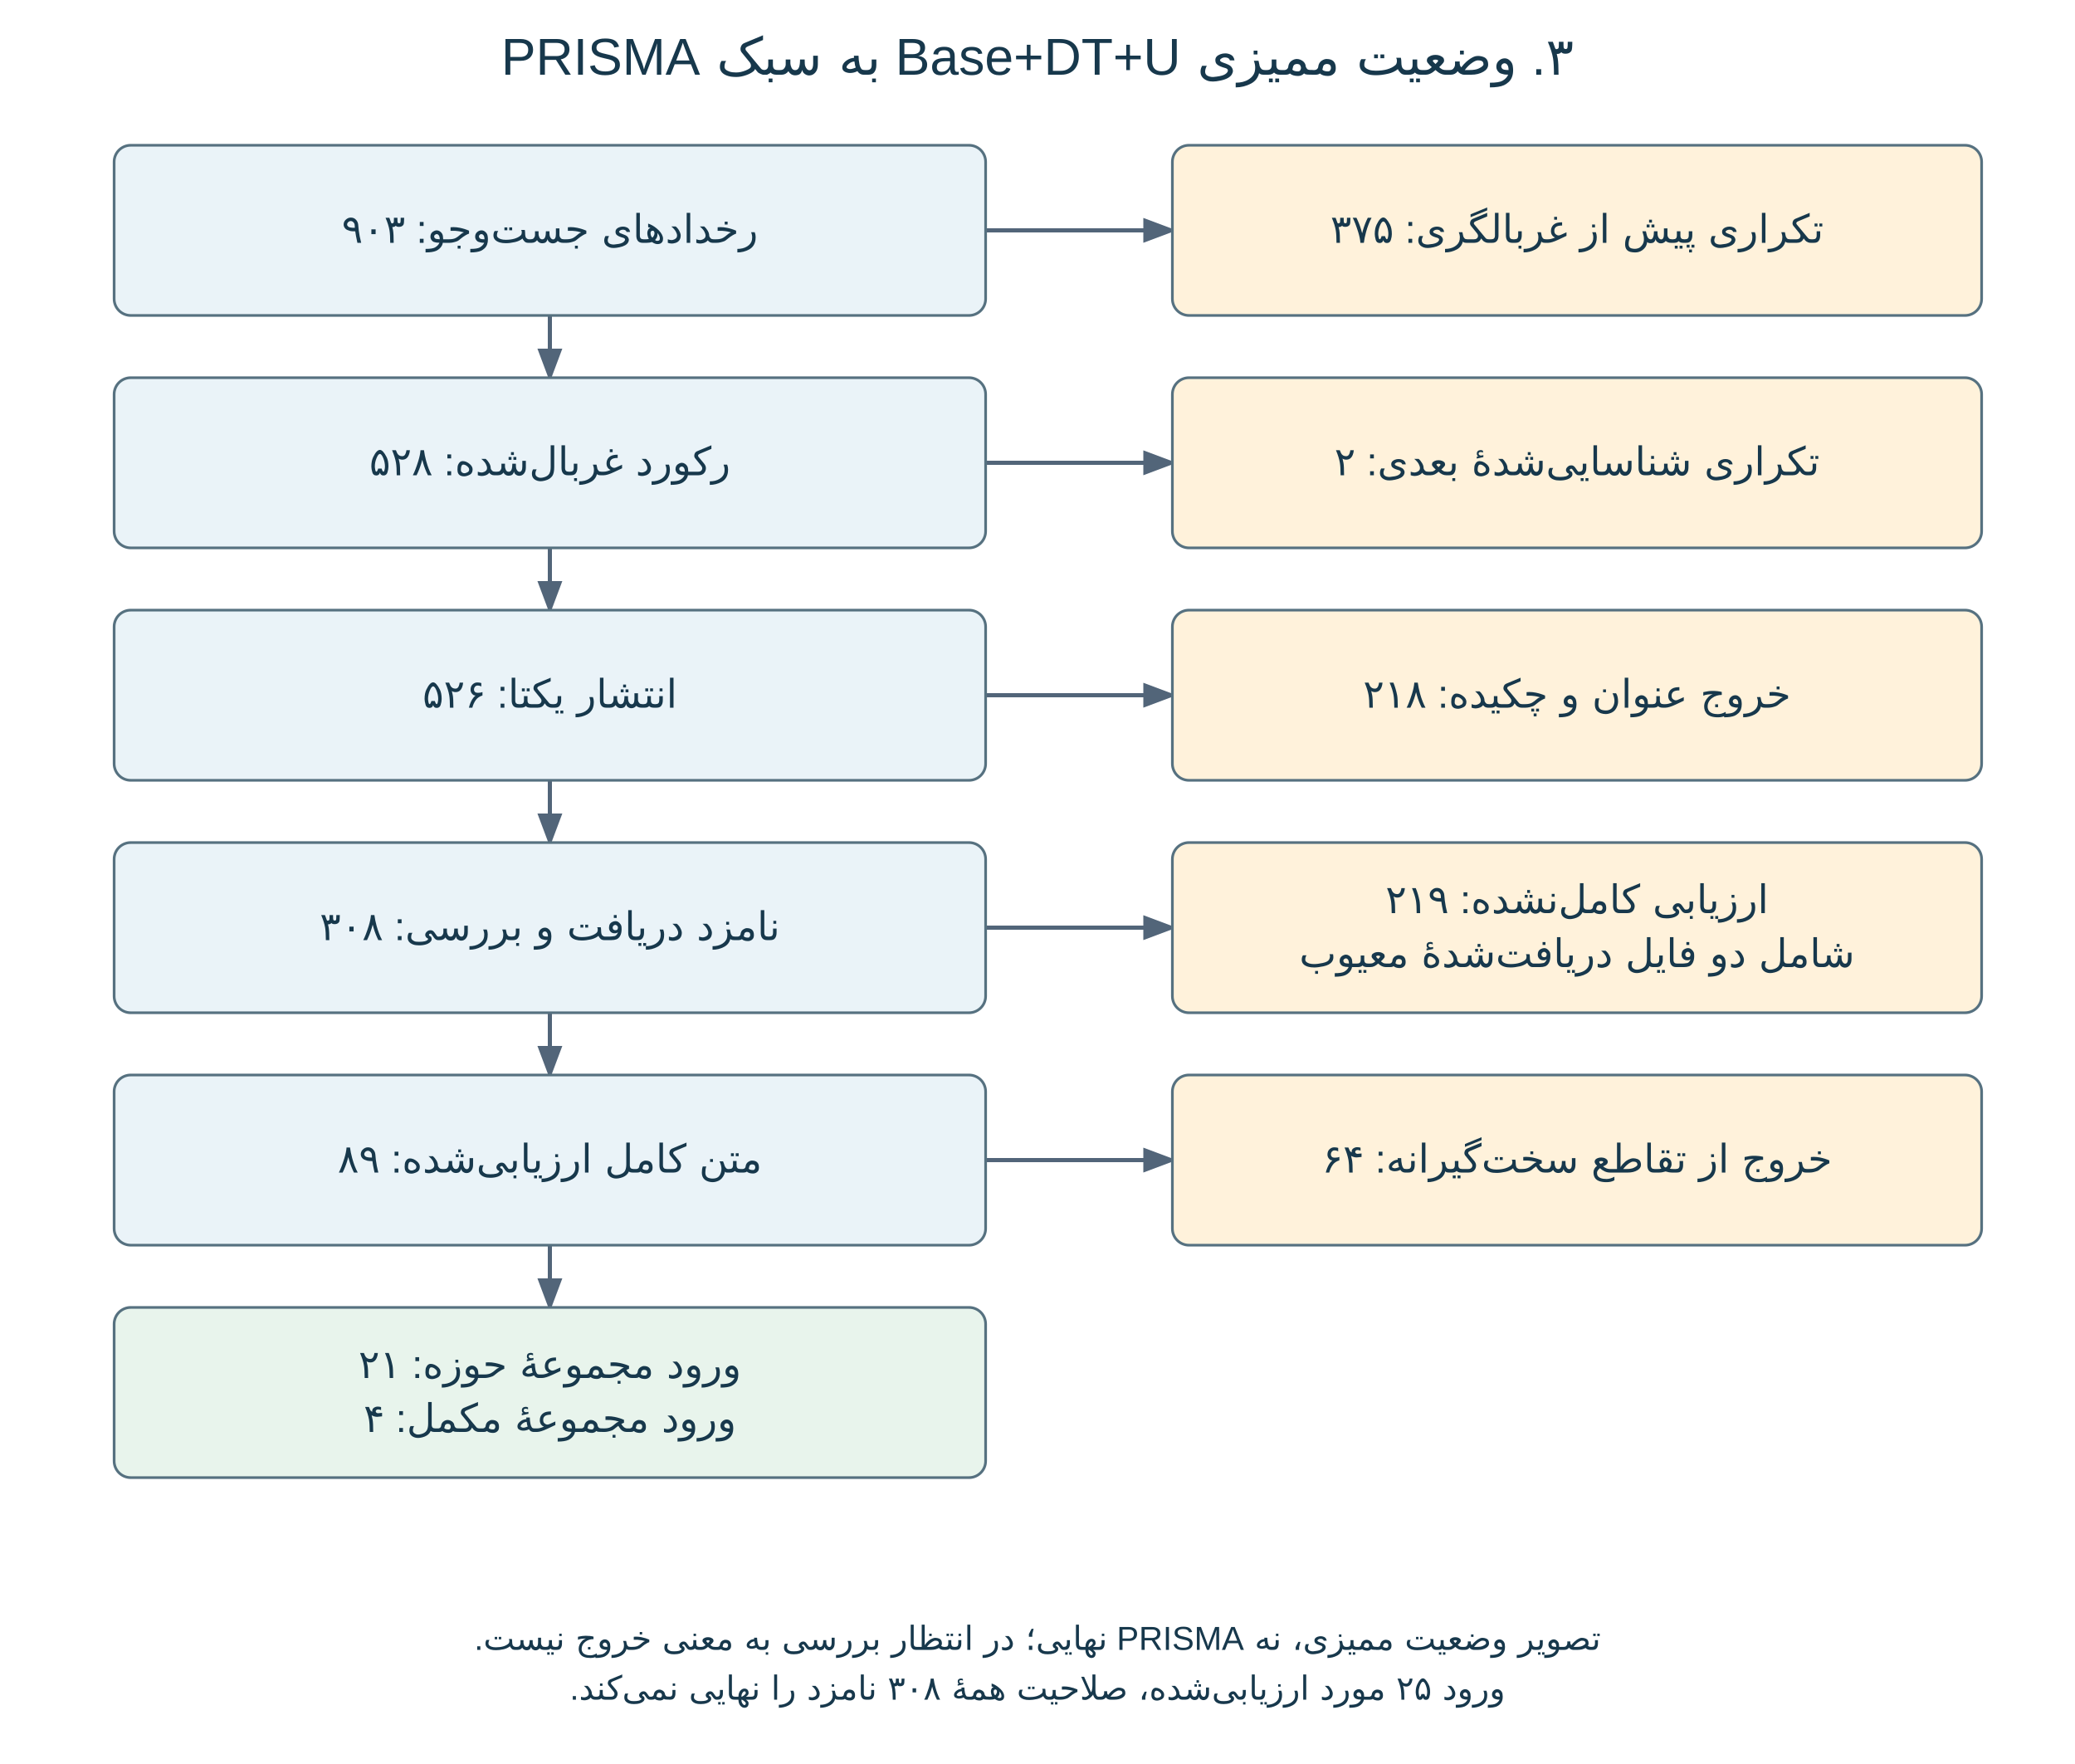
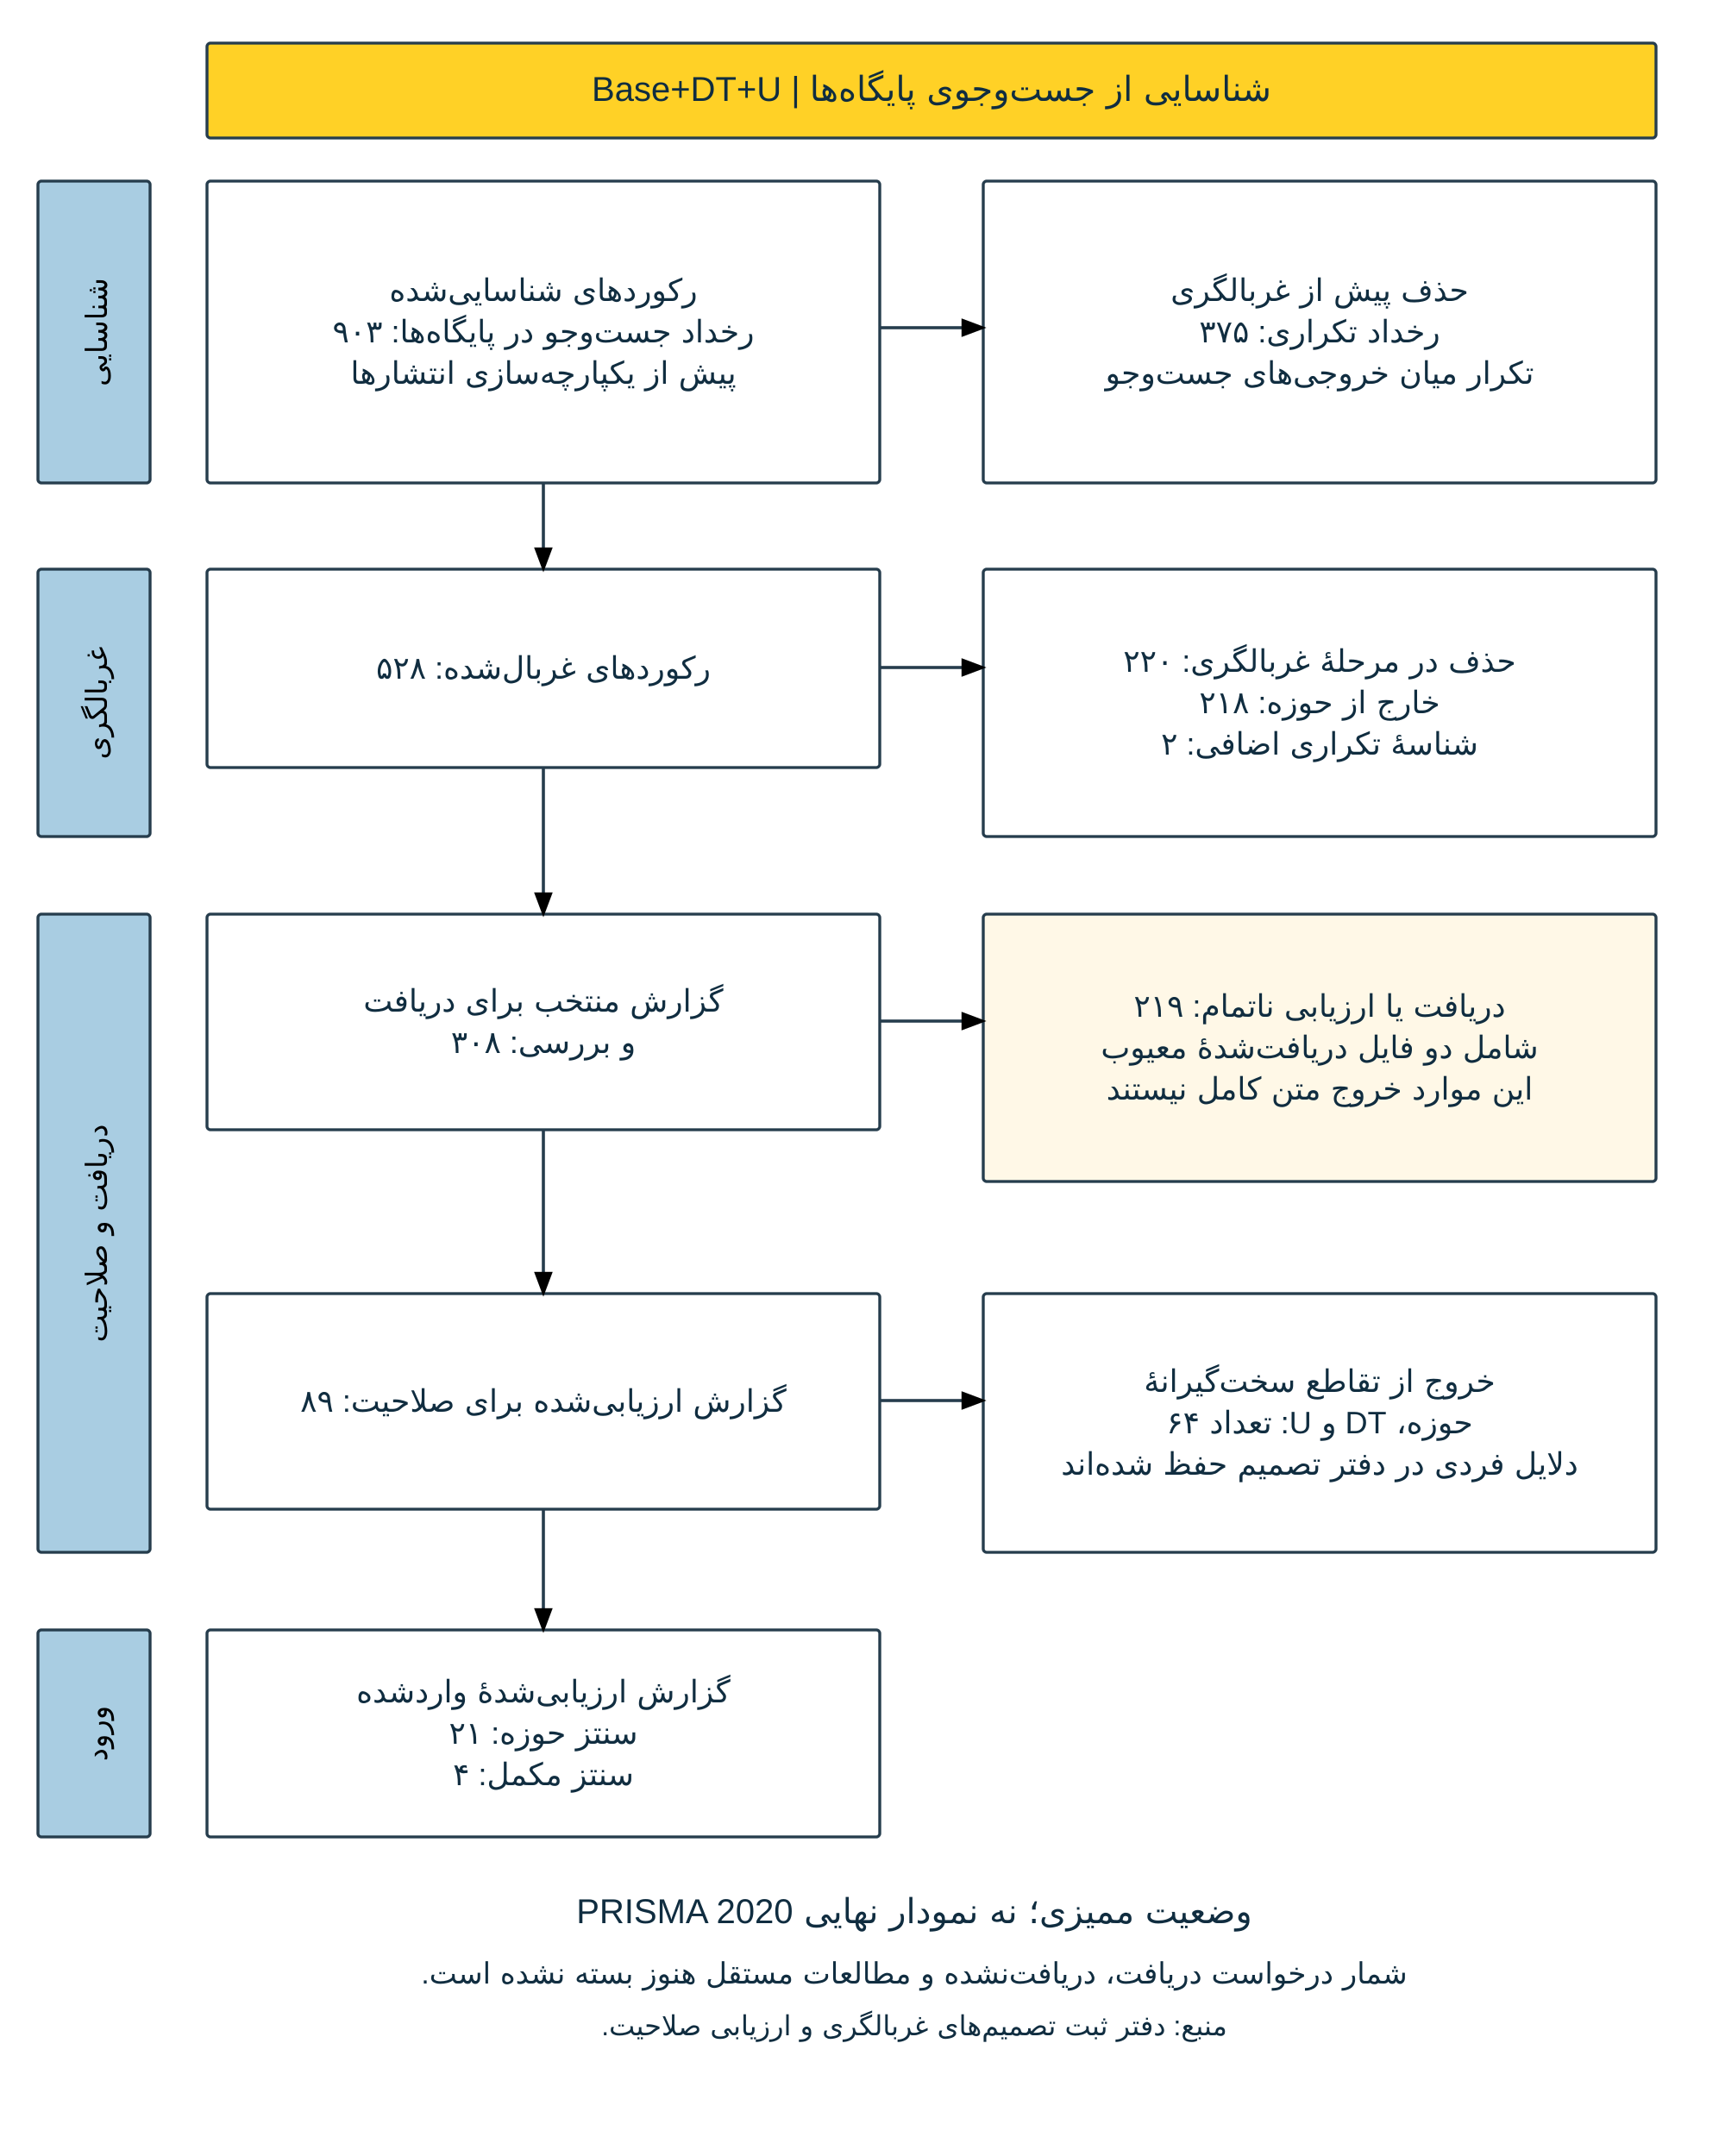
- <svg xmlns="http://www.w3.org/2000/svg" width="1000" height="850" viewBox="0 0 1000 850">
+ <svg xmlns="http://www.w3.org/2000/svg" width="1000" height="1250" viewBox="0 0 1000 1250">
  <defs>
-     <marker id="a" markerWidth="9" markerHeight="9" refX="7" refY="3" orient="auto">
-       <path d="M0,0 L0,6 L8,3 z" fill="#526579" />
+     <marker id="a" markerWidth="8" markerHeight="8" refX="7" refY="3" orient="auto">
+       <path d="M0,0 L0,6 L8,3 z" />
    </marker>
  </defs>
-   <rect width="1000" height="850" fill="white" />
-   <text x="500" y="36" text-anchor="middle" font-family="Tahoma,Arial,sans-serif" font-size="25" fill="#17384c" direction="rtl" unicode-bidi="plaintext">۳. وضعیت ممیزی Base+DT+U به سبک PRISMA</text>
-   <path d="M265,152 L265,182" stroke="#526579" stroke-width="2" fill="none" marker-end="url(#a)" />
-   <path d="M265,264 L265,294" stroke="#526579" stroke-width="2" fill="none" marker-end="url(#a)" />
-   <path d="M265,376 L265,406" stroke="#526579" stroke-width="2" fill="none" marker-end="url(#a)" />
-   <path d="M265,488 L265,518" stroke="#526579" stroke-width="2" fill="none" marker-end="url(#a)" />
-   <path d="M265,600 L265,630" stroke="#526579" stroke-width="2" fill="none" marker-end="url(#a)" />
-   <path d="M475,111 L565,111" stroke="#526579" stroke-width="2" fill="none" marker-end="url(#a)" />
-   <path d="M475,223 L565,223" stroke="#526579" stroke-width="2" fill="none" marker-end="url(#a)" />
-   <path d="M475,335 L565,335" stroke="#526579" stroke-width="2" fill="none" marker-end="url(#a)" />
-   <path d="M475,447 L565,447" stroke="#526579" stroke-width="2" fill="none" marker-end="url(#a)" />
-   <path d="M475,559 L565,559" stroke="#526579" stroke-width="2" fill="none" marker-end="url(#a)" />
-   <rect x="55" y="70" width="420" height="82" rx="8" fill="#eaf3f8" stroke="#567180" stroke-width="1.3" />
-   <text x="265.0" y="117.0" text-anchor="middle" font-family="Tahoma,Arial,sans-serif" font-size="19" fill="#17384c" direction="rtl" unicode-bidi="plaintext">رخدادهای جست‌وجو: ۹۰۳</text>
-   <rect x="55" y="182" width="420" height="82" rx="8" fill="#eaf3f8" stroke="#567180" stroke-width="1.3" />
-   <text x="265.0" y="229.0" text-anchor="middle" font-family="Tahoma,Arial,sans-serif" font-size="19" fill="#17384c" direction="rtl" unicode-bidi="plaintext">رکورد غربال‌شده: ۵۲۸</text>
-   <rect x="55" y="294" width="420" height="82" rx="8" fill="#eaf3f8" stroke="#567180" stroke-width="1.3" />
-   <text x="265.0" y="341.0" text-anchor="middle" font-family="Tahoma,Arial,sans-serif" font-size="19" fill="#17384c" direction="rtl" unicode-bidi="plaintext">انتشار یکتا: ۵۲۶</text>
-   <rect x="55" y="406" width="420" height="82" rx="8" fill="#eaf3f8" stroke="#567180" stroke-width="1.3" />
-   <text x="265.0" y="453.0" text-anchor="middle" font-family="Tahoma,Arial,sans-serif" font-size="19" fill="#17384c" direction="rtl" unicode-bidi="plaintext">نامزد دریافت و بررسی: ۳۰۸</text>
-   <rect x="55" y="518" width="420" height="82" rx="8" fill="#eaf3f8" stroke="#567180" stroke-width="1.3" />
-   <text x="265.0" y="565.0" text-anchor="middle" font-family="Tahoma,Arial,sans-serif" font-size="19" fill="#17384c" direction="rtl" unicode-bidi="plaintext">متن کامل ارزیابی‌شده: ۸۹</text>
-   <rect x="55" y="630" width="420" height="82" rx="8" fill="#e8f4ec" stroke="#567180" stroke-width="1.3" />
-   <text x="265.0" y="664.0" text-anchor="middle" font-family="Tahoma,Arial,sans-serif" font-size="19" fill="#17384c" direction="rtl" unicode-bidi="plaintext">ورود مجموعهٔ حوزه: ۲۱</text>
-   <text x="265.0" y="690.0" text-anchor="middle" font-family="Tahoma,Arial,sans-serif" font-size="19" fill="#17384c" direction="rtl" unicode-bidi="plaintext">ورود مجموعهٔ مکمل: ۴</text>
-   <rect x="565" y="70" width="390" height="82" rx="8" fill="#fff2db" stroke="#567180" stroke-width="1.3" />
-   <text x="760.0" y="117.0" text-anchor="middle" font-family="Tahoma,Arial,sans-serif" font-size="19" fill="#17384c" direction="rtl" unicode-bidi="plaintext">تکراری پیش از غربالگری: ۳۷۵</text>
-   <rect x="565" y="182" width="390" height="82" rx="8" fill="#fff2db" stroke="#567180" stroke-width="1.3" />
-   <text x="760.0" y="229.0" text-anchor="middle" font-family="Tahoma,Arial,sans-serif" font-size="19" fill="#17384c" direction="rtl" unicode-bidi="plaintext">تکراری شناسایی‌شدهٔ بعدی: ۲</text>
-   <rect x="565" y="294" width="390" height="82" rx="8" fill="#fff2db" stroke="#567180" stroke-width="1.3" />
-   <text x="760.0" y="341.0" text-anchor="middle" font-family="Tahoma,Arial,sans-serif" font-size="19" fill="#17384c" direction="rtl" unicode-bidi="plaintext">خروج عنوان و چکیده: ۲۱۸</text>
-   <rect x="565" y="406" width="390" height="82" rx="8" fill="#fff2db" stroke="#567180" stroke-width="1.3" />
-   <text x="760.0" y="440.0" text-anchor="middle" font-family="Tahoma,Arial,sans-serif" font-size="19" fill="#17384c" direction="rtl" unicode-bidi="plaintext">ارزیابی کامل‌نشده: ۲۱۹</text>
-   <text x="760.0" y="466.0" text-anchor="middle" font-family="Tahoma,Arial,sans-serif" font-size="19" fill="#17384c" direction="rtl" unicode-bidi="plaintext">شامل دو فایل دریافت‌شدهٔ معیوب</text>
-   <rect x="565" y="518" width="390" height="82" rx="8" fill="#fff2db" stroke="#567180" stroke-width="1.3" />
-   <text x="760.0" y="565.0" text-anchor="middle" font-family="Tahoma,Arial,sans-serif" font-size="19" fill="#17384c" direction="rtl" unicode-bidi="plaintext">خروج از تقاطع سخت‌گیرانه: ۶۴</text>
-   <text x="500" y="795" text-anchor="middle" font-family="Tahoma,Arial,sans-serif" font-size="16" fill="#17384c" direction="rtl" unicode-bidi="plaintext">تصویر وضعیت ممیزی، نه PRISMA نهایی؛ در انتظار بررسی به معنی خروج نیست.</text>
-   <text x="500" y="819" text-anchor="middle" font-family="Tahoma,Arial,sans-serif" font-size="16" fill="#17384c" direction="rtl" unicode-bidi="plaintext">ورود ۲۵ مورد ارزیابی‌شده، صلاحیت همهٔ ۳۰۸ نامزد را نهایی نمی‌کند.</text>
+   <rect width="1000" height="1250" fill="white" />
+   <rect x="120" y="25" width="840" height="55" rx="2" fill="#ffd126" stroke="#263d4d" stroke-width="1.7" />
+   <text x="540.0" y="58.5" text-anchor="middle" font-family="Tahoma,Arial" font-size="20" fill="#102d40" direction="rtl" unicode-bidi="plaintext">شناسایی از جست‌وجوی پایگاه‌ها | Base+DT+U</text>
+   <rect x="22" y="105" width="65" height="175" rx="2" fill="#a9cde2" stroke="#263d4d" stroke-width="1.7" />
+   <text transform="translate(62,192.5) rotate(-90)" text-anchor="middle" font-family="Tahoma,Arial" font-size="17">شناسایی</text>
+   <rect x="22" y="330" width="65" height="155" rx="2" fill="#a9cde2" stroke="#263d4d" stroke-width="1.7" />
+   <text transform="translate(62,407.5) rotate(-90)" text-anchor="middle" font-family="Tahoma,Arial" font-size="17">غربالگری</text>
+   <rect x="22" y="530" width="65" height="370" rx="2" fill="#a9cde2" stroke="#263d4d" stroke-width="1.7" />
+   <text transform="translate(62,715.0) rotate(-90)" text-anchor="middle" font-family="Tahoma,Arial" font-size="17">دریافت و صلاحیت</text>
+   <rect x="22" y="945" width="65" height="120" rx="2" fill="#a9cde2" stroke="#263d4d" stroke-width="1.7" />
+   <text transform="translate(62,1005.0) rotate(-90)" text-anchor="middle" font-family="Tahoma,Arial" font-size="17">ورود</text>
+   <rect x="120" y="105" width="390" height="175" rx="2" fill="white" stroke="#263d4d" stroke-width="1.7" />
+   <text x="315.0" y="174.5" text-anchor="middle" font-family="Tahoma,Arial" font-size="18" fill="#102d40" direction="rtl" unicode-bidi="plaintext">رکوردهای شناسایی‌شده</text>
+   <text x="315.0" y="198.5" text-anchor="middle" font-family="Tahoma,Arial" font-size="18" fill="#102d40" direction="rtl" unicode-bidi="plaintext">رخداد جست‌وجو در پایگاه‌ها: ۹۰۳</text>
+   <text x="315.0" y="222.5" text-anchor="middle" font-family="Tahoma,Arial" font-size="18" fill="#102d40" direction="rtl" unicode-bidi="plaintext">پیش از یکپارچه‌سازی انتشارها</text>
+   <rect x="570" y="105" width="390" height="175" rx="2" fill="white" stroke="#263d4d" stroke-width="1.7" />
+   <text x="765.0" y="174.5" text-anchor="middle" font-family="Tahoma,Arial" font-size="18" fill="#102d40" direction="rtl" unicode-bidi="plaintext">حذف پیش از غربالگری</text>
+   <text x="765.0" y="198.5" text-anchor="middle" font-family="Tahoma,Arial" font-size="18" fill="#102d40" direction="rtl" unicode-bidi="plaintext">رخداد تکراری: ۳۷۵</text>
+   <text x="765.0" y="222.5" text-anchor="middle" font-family="Tahoma,Arial" font-size="18" fill="#102d40" direction="rtl" unicode-bidi="plaintext">تکرار میان خروجی‌های جست‌وجو</text>
+   <rect x="120" y="330" width="390" height="115" rx="2" fill="white" stroke="#263d4d" stroke-width="1.7" />
+   <text x="315.0" y="393.5" text-anchor="middle" font-family="Tahoma,Arial" font-size="18" fill="#102d40" direction="rtl" unicode-bidi="plaintext">رکوردهای غربال‌شده: ۵۲۸</text>
+   <rect x="570" y="330" width="390" height="155" rx="2" fill="white" stroke="#263d4d" stroke-width="1.7" />
+   <text x="765.0" y="389.5" text-anchor="middle" font-family="Tahoma,Arial" font-size="18" fill="#102d40" direction="rtl" unicode-bidi="plaintext">حذف در مرحلهٔ غربالگری: ۲۲۰</text>
+   <text x="765.0" y="413.5" text-anchor="middle" font-family="Tahoma,Arial" font-size="18" fill="#102d40" direction="rtl" unicode-bidi="plaintext">خارج از حوزه: ۲۱۸</text>
+   <text x="765.0" y="437.5" text-anchor="middle" font-family="Tahoma,Arial" font-size="18" fill="#102d40" direction="rtl" unicode-bidi="plaintext">شناسهٔ تکراری اضافی: ۲</text>
+   <rect x="120" y="530" width="390" height="125" rx="2" fill="white" stroke="#263d4d" stroke-width="1.7" />
+   <text x="315.0" y="586.5" text-anchor="middle" font-family="Tahoma,Arial" font-size="18" fill="#102d40" direction="rtl" unicode-bidi="plaintext">گزارش منتخب برای دریافت</text>
+   <text x="315.0" y="610.5" text-anchor="middle" font-family="Tahoma,Arial" font-size="18" fill="#102d40" direction="rtl" unicode-bidi="plaintext">و بررسی: ۳۰۸</text>
+   <rect x="570" y="530" width="390" height="155" rx="2" fill="#fff8e7" stroke="#263d4d" stroke-width="1.7" />
+   <text x="765.0" y="589.5" text-anchor="middle" font-family="Tahoma,Arial" font-size="18" fill="#102d40" direction="rtl" unicode-bidi="plaintext">دریافت یا ارزیابی ناتمام: ۲۱۹</text>
+   <text x="765.0" y="613.5" text-anchor="middle" font-family="Tahoma,Arial" font-size="18" fill="#102d40" direction="rtl" unicode-bidi="plaintext">شامل دو فایل دریافت‌شدهٔ معیوب</text>
+   <text x="765.0" y="637.5" text-anchor="middle" font-family="Tahoma,Arial" font-size="18" fill="#102d40" direction="rtl" unicode-bidi="plaintext">این موارد خروج متن کامل نیستند</text>
+   <rect x="120" y="750" width="390" height="125" rx="2" fill="white" stroke="#263d4d" stroke-width="1.7" />
+   <text x="315.0" y="818.5" text-anchor="middle" font-family="Tahoma,Arial" font-size="18" fill="#102d40" direction="rtl" unicode-bidi="plaintext">گزارش ارزیابی‌شده برای صلاحیت: ۸۹</text>
+   <rect x="570" y="750" width="390" height="150" rx="2" fill="white" stroke="#263d4d" stroke-width="1.7" />
+   <text x="765.0" y="807.0" text-anchor="middle" font-family="Tahoma,Arial" font-size="18" fill="#102d40" direction="rtl" unicode-bidi="plaintext">خروج از تقاطع سخت‌گیرانهٔ</text>
+   <text x="765.0" y="831.0" text-anchor="middle" font-family="Tahoma,Arial" font-size="18" fill="#102d40" direction="rtl" unicode-bidi="plaintext">حوزه، DT و U: تعداد ۶۴</text>
+   <text x="765.0" y="855.0" text-anchor="middle" font-family="Tahoma,Arial" font-size="18" fill="#102d40" direction="rtl" unicode-bidi="plaintext">دلایل فردی در دفتر تصمیم حفظ شده‌اند</text>
+   <rect x="120" y="945" width="390" height="120" rx="2" fill="white" stroke="#263d4d" stroke-width="1.7" />
+   <text x="315.0" y="987.0" text-anchor="middle" font-family="Tahoma,Arial" font-size="18" fill="#102d40" direction="rtl" unicode-bidi="plaintext">گزارش ارزیابی‌شدهٔ واردشده</text>
+   <text x="315.0" y="1011.0" text-anchor="middle" font-family="Tahoma,Arial" font-size="18" fill="#102d40" direction="rtl" unicode-bidi="plaintext">سنتز حوزه: ۲۱</text>
+   <text x="315.0" y="1035.0" text-anchor="middle" font-family="Tahoma,Arial" font-size="18" fill="#102d40" direction="rtl" unicode-bidi="plaintext">سنتز مکمل: ۴</text>
+   <path d="M315,280 L315,330" fill="none" stroke="#263d4d" stroke-width="1.8" marker-end="url(#a)" />
+   <path d="M315,445 L315,530" fill="none" stroke="#263d4d" stroke-width="1.8" marker-end="url(#a)" />
+   <path d="M315,655 L315,750" fill="none" stroke="#263d4d" stroke-width="1.8" marker-end="url(#a)" />
+   <path d="M315,875 L315,945" fill="none" stroke="#263d4d" stroke-width="1.8" marker-end="url(#a)" />
+   <path d="M510,190 L570,190" fill="none" stroke="#263d4d" stroke-width="1.8" marker-end="url(#a)" />
+   <path d="M510,387 L570,387" fill="none" stroke="#263d4d" stroke-width="1.8" marker-end="url(#a)" />
+   <path d="M510,592 L570,592" fill="none" stroke="#263d4d" stroke-width="1.8" marker-end="url(#a)" />
+   <path d="M510,812 L570,812" fill="none" stroke="#263d4d" stroke-width="1.8" marker-end="url(#a)" />
+   <text x="530" y="1115" text-anchor="middle" font-family="Tahoma,Arial" font-size="20" fill="#102d40" direction="rtl" unicode-bidi="plaintext">وضعیت ممیزی؛ نه نمودار نهایی PRISMA 2020</text>
+   <text x="530" y="1150" text-anchor="middle" font-family="Tahoma,Arial" font-size="17" fill="#102d40" direction="rtl" unicode-bidi="plaintext">شمار درخواست دریافت، دریافت‌نشده و مطالعات مستقل هنوز بسته نشده است.</text>
+   <text x="530" y="1180" text-anchor="middle" font-family="Tahoma,Arial" font-size="16" fill="#102d40" direction="rtl" unicode-bidi="plaintext">منبع: دفتر ثبت تصمیم‌های غربالگری و ارزیابی صلاحیت.</text>
</svg>
